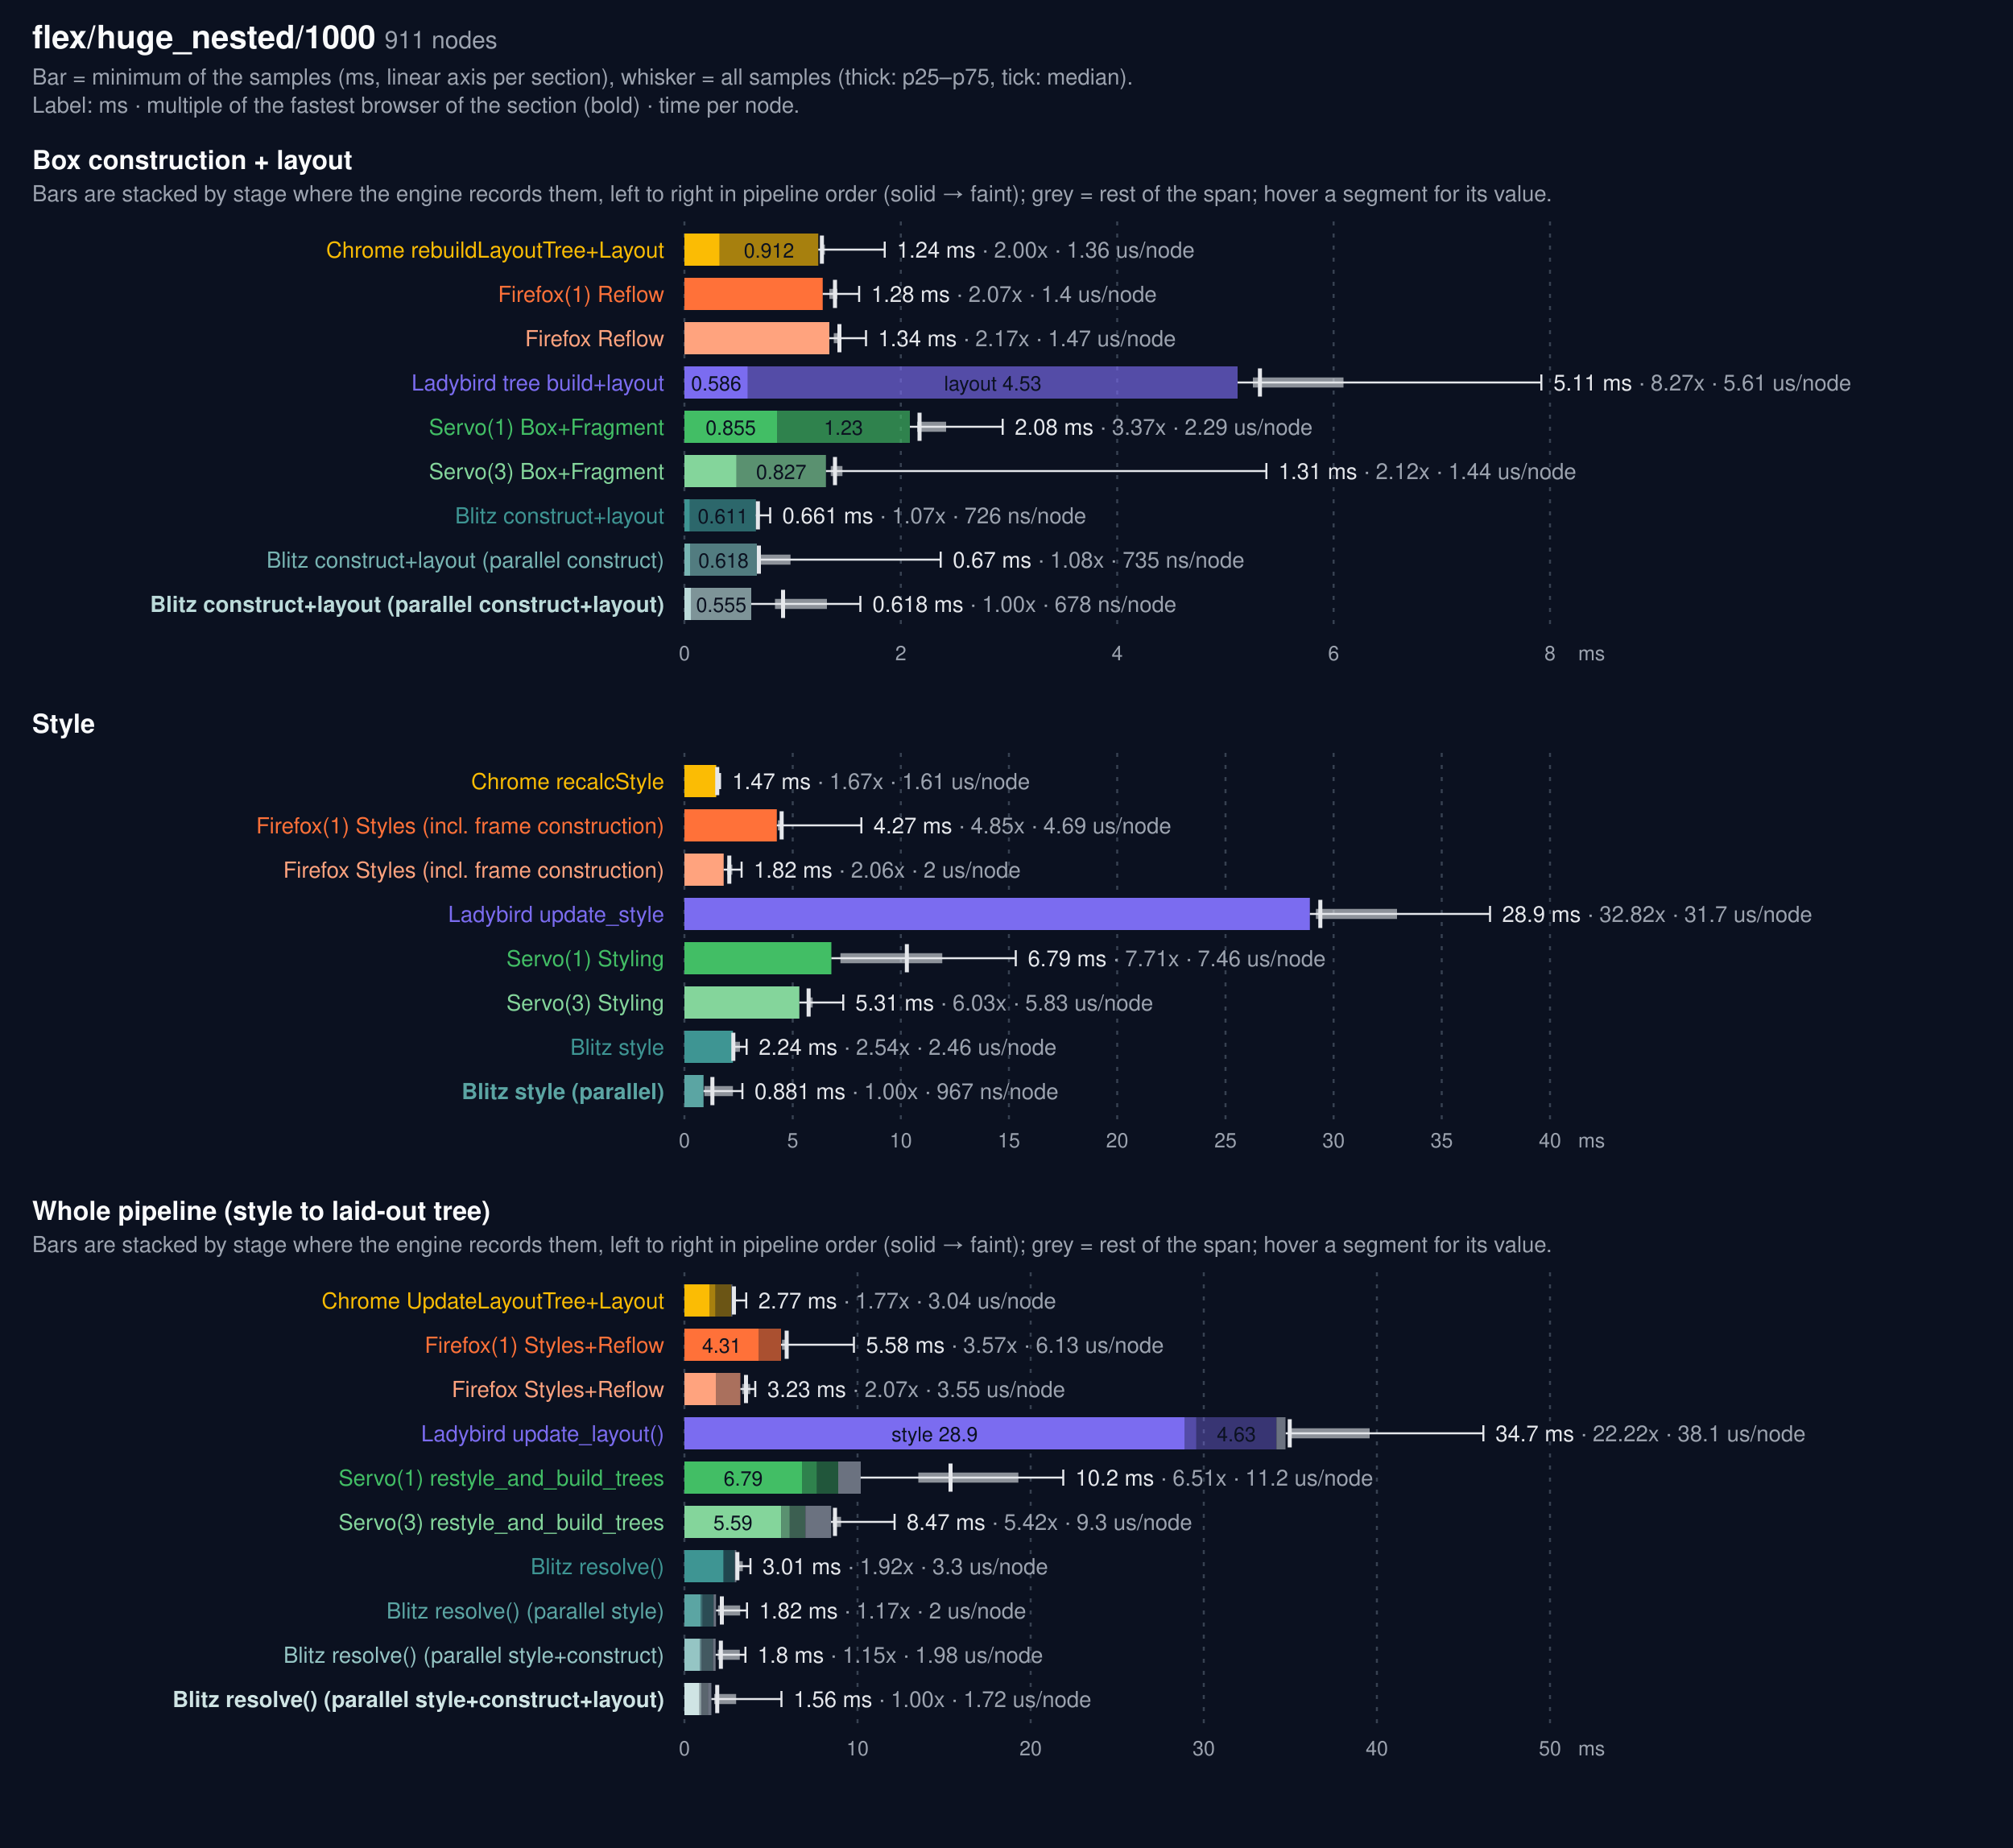
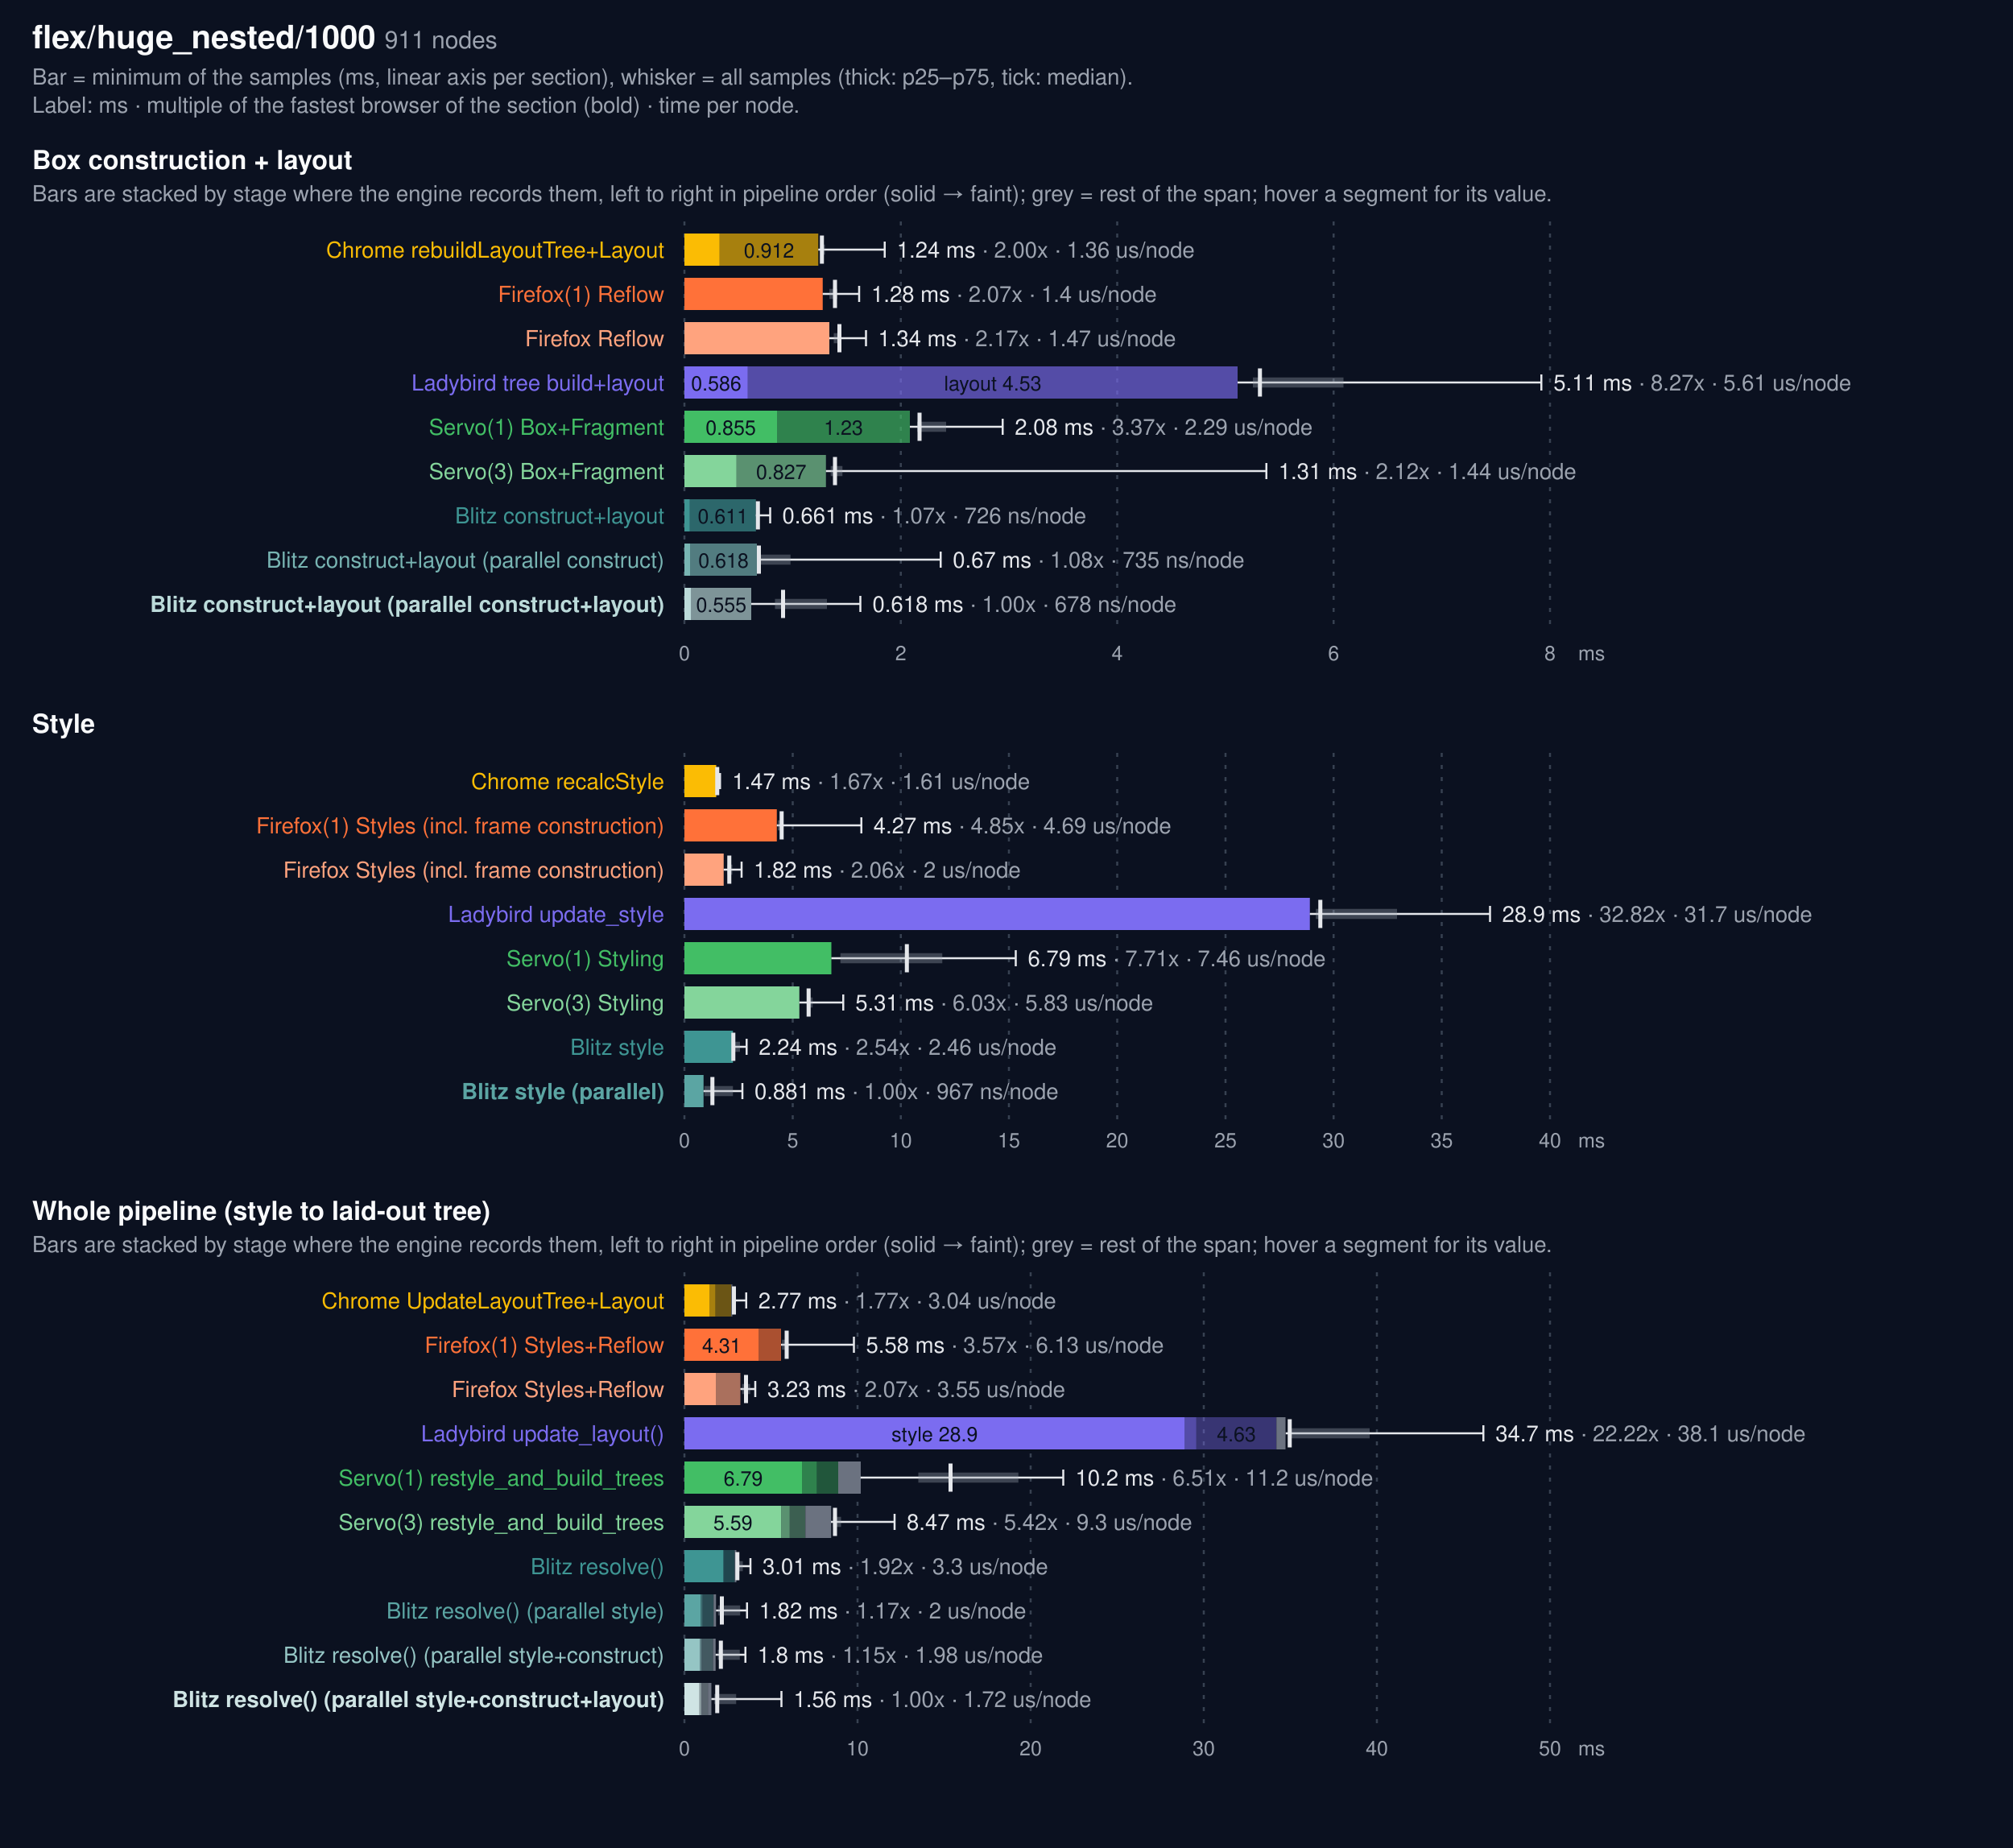
<svg xmlns="http://www.w3.org/2000/svg" width="1000" height="918" viewBox="0 0 1000 918" font-family="system-ui, -apple-system, Segoe UI, Helvetica, Arial, sans-serif">
  <rect width="1000" height="918" fill="#0b1120" />
  <text x="16" y="24" fill="#f9fafb" font-size="16" font-weight="600">flex/huge_nested/1000 <tspan fill="#9ca3af" font-size="12" font-weight="400">911 nodes</tspan>
  </text>
  <text x="16" y="42" fill="#9ca3af" font-size="11">Bar = minimum of the samples (ms, linear axis per section), whisker = all samples (thick: p25–p75, tick: median).</text>
  <text x="16" y="56" fill="#9ca3af" font-size="11">Label: ms · multiple of the fastest browser of the section (bold) · time per node.</text>
  <text x="16" y="84" fill="#f9fafb" font-size="13" font-weight="600">Box construction + layout</text>
  <text x="16" y="100" fill="#9ca3af" font-size="11">Bars are stacked by stage where the engine records them, left to right in pipeline order (solid → faint); grey = rest of the span; hover a segment for its value.</text>
  <line x1="340.0" x2="340.0" y1="110" y2="314" stroke="#374151" stroke-dasharray="2 4" />
  <text x="340.0" y="328" fill="#9ca3af" font-size="10" text-anchor="middle">0</text>
  <line x1="447.5" x2="447.5" y1="110" y2="314" stroke="#374151" stroke-dasharray="2 4" />
  <text x="447.5" y="328" fill="#9ca3af" font-size="10" text-anchor="middle">2</text>
  <line x1="555.0" x2="555.0" y1="110" y2="314" stroke="#374151" stroke-dasharray="2 4" />
  <text x="555.0" y="328" fill="#9ca3af" font-size="10" text-anchor="middle">4</text>
  <line x1="662.5" x2="662.5" y1="110" y2="314" stroke="#374151" stroke-dasharray="2 4" />
  <text x="662.5" y="328" fill="#9ca3af" font-size="10" text-anchor="middle">6</text>
  <line x1="770.0" x2="770.0" y1="110" y2="314" stroke="#374151" stroke-dasharray="2 4" />
  <text x="770.0" y="328" fill="#9ca3af" font-size="10" text-anchor="middle">8</text>
  <text x="784" y="328" fill="#9ca3af" font-size="10">ms</text>
  <text x="330" y="128" fill="#FBBC04" font-size="11" text-anchor="end">Chrome rebuildLayoutTree+Layout</text>
  <rect x="340.0" y="116" width="17.5" height="16" fill="#FBBC04" opacity="1.0" />
  <rect x="357.5" y="116" width="49.0" height="16" fill="#FBBC04" opacity="0.65" />
  <text x="382.0" y="128" fill="#0b1120" font-size="10" text-anchor="middle">0.912</text>
  <g stroke="#e5e7eb" fill="none">
    <line x1="406.5" y1="124.0" x2="439.5" y2="124.0" stroke-width="1" />
-     <line x1="407.8" y1="124.0" x2="409.8" y2="124.0" stroke-width="5" opacity="0.6" />
+     <line x1="407.8" y1="124.0" x2="409.8" y2="124.0" stroke="#9ca3af" stroke-width="5" opacity="0.35" />
    <line x1="408.3" y1="117" x2="408.3" y2="131" stroke-width="2" />
    <line x1="439.5" y1="120" x2="439.5" y2="128" stroke-width="1" />
  </g>
  <text x="445.5" y="128" fill="#e5e7eb" font-size="11">1.24 ms <tspan fill="#9ca3af">· 2.00x · 1.36 us/node</tspan>
  </text>
  <text x="330" y="150" fill="#FF7139" font-size="11" text-anchor="end">Firefox(1) Reflow</text>
  <rect x="340" y="138" width="68.7" height="16" fill="#FF7139" />
  <g stroke="#e5e7eb" fill="none">
    <line x1="408.7" y1="146.0" x2="426.8" y2="146.0" stroke-width="1" />
-     <line x1="412.0" y1="146.0" x2="416.0" y2="146.0" stroke-width="5" opacity="0.6" />
+     <line x1="412.0" y1="146.0" x2="416.0" y2="146.0" stroke="#9ca3af" stroke-width="5" opacity="0.35" />
    <line x1="414.8" y1="139" x2="414.8" y2="153" stroke-width="2" />
    <line x1="426.8" y1="142" x2="426.8" y2="150" stroke-width="1" />
  </g>
  <text x="432.8" y="150" fill="#e5e7eb" font-size="11">1.28 ms <tspan fill="#9ca3af">· 2.07x · 1.4 us/node</tspan>
  </text>
  <text x="330" y="172" fill="#ffa37e" font-size="11" text-anchor="end">Firefox Reflow</text>
  <rect x="340" y="160" width="72.0" height="16" fill="#ffa37e" />
  <g stroke="#e5e7eb" fill="none">
    <line x1="412.0" y1="168.0" x2="430.2" y2="168.0" stroke-width="1" />
-     <line x1="414.2" y1="168.0" x2="417.6" y2="168.0" stroke-width="5" opacity="0.6" />
+     <line x1="414.2" y1="168.0" x2="417.6" y2="168.0" stroke="#9ca3af" stroke-width="5" opacity="0.35" />
    <line x1="417.0" y1="161" x2="417.0" y2="175" stroke-width="2" />
    <line x1="430.2" y1="164" x2="430.2" y2="172" stroke-width="1" />
  </g>
  <text x="436.2" y="172" fill="#e5e7eb" font-size="11">1.34 ms <tspan fill="#9ca3af">· 2.17x · 1.47 us/node</tspan>
  </text>
  <text x="330" y="194" fill="#7B6CF0" font-size="11" text-anchor="end">Ladybird tree build+layout</text>
  <rect x="340.0" y="182" width="31.5" height="16" fill="#7B6CF0" opacity="1.0" />
  <text x="355.8" y="194" fill="#0b1120" font-size="10" text-anchor="middle">0.586</text>
  <rect x="371.5" y="182" width="243.3" height="16" fill="#7B6CF0" opacity="0.65" />
  <text x="493.2" y="194" fill="#0b1120" font-size="10" text-anchor="middle">layout 4.53</text>
  <g stroke="#e5e7eb" fill="none">
    <line x1="614.8" y1="190.0" x2="765.7" y2="190.0" stroke-width="1" />
-     <line x1="622.4" y1="190.0" x2="667.4" y2="190.0" stroke-width="5" opacity="0.6" />
+     <line x1="622.4" y1="190.0" x2="667.4" y2="190.0" stroke="#9ca3af" stroke-width="5" opacity="0.35" />
    <line x1="625.9" y1="183" x2="625.9" y2="197" stroke-width="2" />
    <line x1="765.7" y1="186" x2="765.7" y2="194" stroke-width="1" />
  </g>
  <text x="771.7" y="194" fill="#e5e7eb" font-size="11">5.11 ms <tspan fill="#9ca3af">· 8.27x · 5.61 us/node</tspan>
  </text>
  <text x="330" y="216" fill="#42BE65" font-size="11" text-anchor="end">Servo(1) Box+Fragment</text>
  <rect x="340.0" y="204" width="46.0" height="16" fill="#42BE65" opacity="1.0" />
  <text x="363.0" y="216" fill="#0b1120" font-size="10" text-anchor="middle">0.855</text>
  <rect x="386.0" y="204" width="66.0" height="16" fill="#42BE65" opacity="0.65" />
  <text x="419.0" y="216" fill="#0b1120" font-size="10" text-anchor="middle">1.23</text>
  <g stroke="#e5e7eb" fill="none">
    <line x1="452.0" y1="212.0" x2="498.1" y2="212.0" stroke-width="1" />
-     <line x1="455.6" y1="212.0" x2="470.0" y2="212.0" stroke-width="5" opacity="0.6" />
+     <line x1="455.6" y1="212.0" x2="470.0" y2="212.0" stroke="#9ca3af" stroke-width="5" opacity="0.35" />
    <line x1="456.8" y1="205" x2="456.8" y2="219" stroke-width="2" />
    <line x1="498.1" y1="208" x2="498.1" y2="216" stroke-width="1" />
  </g>
  <text x="504.1" y="216" fill="#e5e7eb" font-size="11">2.08 ms <tspan fill="#9ca3af">· 3.37x · 2.29 us/node</tspan>
  </text>
  <text x="330" y="238" fill="#84d59b" font-size="11" text-anchor="end">Servo(3) Box+Fragment</text>
  <rect x="340.0" y="226" width="25.9" height="16" fill="#84d59b" opacity="1.0" />
  <rect x="365.9" y="226" width="44.4" height="16" fill="#84d59b" opacity="0.65" />
  <text x="388.1" y="238" fill="#0b1120" font-size="10" text-anchor="middle">0.827</text>
  <g stroke="#e5e7eb" fill="none">
    <line x1="410.3" y1="234.0" x2="629.1" y2="234.0" stroke-width="1" />
-     <line x1="412.7" y1="234.0" x2="418.5" y2="234.0" stroke-width="5" opacity="0.6" />
+     <line x1="412.7" y1="234.0" x2="418.5" y2="234.0" stroke="#9ca3af" stroke-width="5" opacity="0.35" />
    <line x1="414.8" y1="227" x2="414.8" y2="241" stroke-width="2" />
    <line x1="629.1" y1="230" x2="629.1" y2="238" stroke-width="1" />
  </g>
  <text x="635.1" y="238" fill="#e5e7eb" font-size="11">1.31 ms <tspan fill="#9ca3af">· 2.12x · 1.44 us/node</tspan>
  </text>
  <text x="330" y="260" fill="#3E9593" font-size="11" text-anchor="end">Blitz construct+layout</text>
  <rect x="340.0" y="248" width="2.7" height="16" fill="#3E9593" opacity="1.0" />
  <rect x="342.7" y="248" width="32.8" height="16" fill="#3E9593" opacity="0.65" />
  <text x="359.1" y="260" fill="#0b1120" font-size="10" text-anchor="middle">0.611</text>
  <g stroke="#e5e7eb" fill="none">
    <line x1="375.5" y1="256.0" x2="382.6" y2="256.0" stroke-width="1" />
-     <line x1="376.0" y1="256.0" x2="377.4" y2="256.0" stroke-width="5" opacity="0.6" />
+     <line x1="376.0" y1="256.0" x2="377.4" y2="256.0" stroke="#9ca3af" stroke-width="5" opacity="0.35" />
    <line x1="376.5" y1="249" x2="376.5" y2="263" stroke-width="2" />
    <line x1="382.6" y1="252" x2="382.6" y2="260" stroke-width="1" />
  </g>
  <text x="388.6" y="260" fill="#e5e7eb" font-size="11">0.661 ms <tspan fill="#9ca3af">· 1.07x · 726 ns/node</tspan>
  </text>
  <text x="330" y="282" fill="#78b5b3" font-size="11" text-anchor="end">Blitz construct+layout (parallel construct)</text>
  <rect x="340.0" y="270" width="2.8" height="16" fill="#78b5b3" opacity="1.0" />
  <rect x="342.8" y="270" width="33.2" height="16" fill="#78b5b3" opacity="0.65" />
  <text x="359.4" y="282" fill="#0b1120" font-size="10" text-anchor="middle">0.618</text>
  <g stroke="#e5e7eb" fill="none">
    <line x1="376.0" y1="278.0" x2="467.3" y2="278.0" stroke-width="1" />
-     <line x1="376.1" y1="278.0" x2="392.7" y2="278.0" stroke-width="5" opacity="0.6" />
+     <line x1="376.1" y1="278.0" x2="392.7" y2="278.0" stroke="#9ca3af" stroke-width="5" opacity="0.35" />
    <line x1="377.0" y1="271" x2="377.0" y2="285" stroke-width="2" />
    <line x1="467.3" y1="274" x2="467.3" y2="282" stroke-width="1" />
  </g>
  <text x="473.3" y="282" fill="#e5e7eb" font-size="11">0.67 ms <tspan fill="#9ca3af">· 1.08x · 735 ns/node</tspan>
  </text>
  <text x="330" y="304" fill="#bbdad9" font-size="11" text-anchor="end" font-weight="700">Blitz construct+layout (parallel construct+layout)</text>
  <rect x="340.0" y="292" width="3.4" height="16" fill="#bbdad9" opacity="1.0" />
  <rect x="343.4" y="292" width="29.8" height="16" fill="#bbdad9" opacity="0.65" />
  <text x="358.3" y="304" fill="#0b1120" font-size="10" text-anchor="middle">0.555</text>
  <g stroke="#e5e7eb" fill="none">
    <line x1="373.2" y1="300.0" x2="427.4" y2="300.0" stroke-width="1" />
-     <line x1="385.0" y1="300.0" x2="410.8" y2="300.0" stroke-width="5" opacity="0.6" />
+     <line x1="385.0" y1="300.0" x2="410.8" y2="300.0" stroke="#9ca3af" stroke-width="5" opacity="0.35" />
    <line x1="389.0" y1="293" x2="389.0" y2="307" stroke-width="2" />
    <line x1="427.4" y1="296" x2="427.4" y2="304" stroke-width="1" />
  </g>
  <text x="433.4" y="304" fill="#e5e7eb" font-size="11">0.618 ms <tspan fill="#9ca3af">· 1.00x · 678 ns/node</tspan>
  </text>
  <text x="16" y="364" fill="#f9fafb" font-size="13" font-weight="600">Style</text>
  <line x1="340.0" x2="340.0" y1="374" y2="556" stroke="#374151" stroke-dasharray="2 4" />
  <text x="340.0" y="570" fill="#9ca3af" font-size="10" text-anchor="middle">0</text>
  <line x1="393.8" x2="393.8" y1="374" y2="556" stroke="#374151" stroke-dasharray="2 4" />
  <text x="393.8" y="570" fill="#9ca3af" font-size="10" text-anchor="middle">5</text>
  <line x1="447.5" x2="447.5" y1="374" y2="556" stroke="#374151" stroke-dasharray="2 4" />
  <text x="447.5" y="570" fill="#9ca3af" font-size="10" text-anchor="middle">10</text>
  <line x1="501.2" x2="501.2" y1="374" y2="556" stroke="#374151" stroke-dasharray="2 4" />
  <text x="501.2" y="570" fill="#9ca3af" font-size="10" text-anchor="middle">15</text>
  <line x1="555.0" x2="555.0" y1="374" y2="556" stroke="#374151" stroke-dasharray="2 4" />
  <text x="555.0" y="570" fill="#9ca3af" font-size="10" text-anchor="middle">20</text>
  <line x1="608.8" x2="608.8" y1="374" y2="556" stroke="#374151" stroke-dasharray="2 4" />
  <text x="608.8" y="570" fill="#9ca3af" font-size="10" text-anchor="middle">25</text>
  <line x1="662.5" x2="662.5" y1="374" y2="556" stroke="#374151" stroke-dasharray="2 4" />
  <text x="662.5" y="570" fill="#9ca3af" font-size="10" text-anchor="middle">30</text>
  <line x1="716.2" x2="716.2" y1="374" y2="556" stroke="#374151" stroke-dasharray="2 4" />
  <text x="716.2" y="570" fill="#9ca3af" font-size="10" text-anchor="middle">35</text>
  <line x1="770.0" x2="770.0" y1="374" y2="556" stroke="#374151" stroke-dasharray="2 4" />
  <text x="770.0" y="570" fill="#9ca3af" font-size="10" text-anchor="middle">40</text>
  <text x="784" y="570" fill="#9ca3af" font-size="10">ms</text>
  <text x="330" y="392" fill="#FBBC04" font-size="11" text-anchor="end">Chrome recalcStyle</text>
  <rect x="340" y="380" width="15.8" height="16" fill="#FBBC04" />
  <g stroke="#e5e7eb" fill="none">
    <line x1="355.8" y1="388.0" x2="357.7" y2="388.0" stroke-width="1" />
-     <line x1="355.9" y1="388.0" x2="356.6" y2="388.0" stroke-width="5" opacity="0.6" />
+     <line x1="355.9" y1="388.0" x2="356.6" y2="388.0" stroke="#9ca3af" stroke-width="5" opacity="0.35" />
    <line x1="356.3" y1="381" x2="356.3" y2="395" stroke-width="2" />
    <line x1="357.7" y1="384" x2="357.7" y2="392" stroke-width="1" />
  </g>
  <text x="363.7" y="392" fill="#e5e7eb" font-size="11">1.47 ms <tspan fill="#9ca3af">· 1.67x · 1.61 us/node</tspan>
  </text>
  <text x="330" y="414" fill="#FF7139" font-size="11" text-anchor="end">Firefox(1) Styles (incl. frame construction)</text>
  <rect x="340" y="402" width="45.9" height="16" fill="#FF7139" />
  <g stroke="#e5e7eb" fill="none">
    <line x1="385.9" y1="410.0" x2="427.9" y2="410.0" stroke-width="1" />
-     <line x1="386.4" y1="410.0" x2="388.9" y2="410.0" stroke-width="5" opacity="0.6" />
+     <line x1="386.4" y1="410.0" x2="388.9" y2="410.0" stroke="#9ca3af" stroke-width="5" opacity="0.35" />
    <line x1="388.3" y1="403" x2="388.3" y2="417" stroke-width="2" />
    <line x1="427.9" y1="406" x2="427.9" y2="414" stroke-width="1" />
  </g>
  <text x="433.9" y="414" fill="#e5e7eb" font-size="11">4.27 ms <tspan fill="#9ca3af">· 4.85x · 4.69 us/node</tspan>
  </text>
  <text x="330" y="436" fill="#ffa37e" font-size="11" text-anchor="end">Firefox Styles (incl. frame construction)</text>
  <rect x="340" y="424" width="19.5" height="16" fill="#ffa37e" />
  <g stroke="#e5e7eb" fill="none">
    <line x1="359.5" y1="432.0" x2="368.4" y2="432.0" stroke-width="1" />
-     <line x1="361.3" y1="432.0" x2="363.8" y2="432.0" stroke-width="5" opacity="0.6" />
+     <line x1="361.3" y1="432.0" x2="363.8" y2="432.0" stroke="#9ca3af" stroke-width="5" opacity="0.35" />
    <line x1="362.3" y1="425" x2="362.3" y2="439" stroke-width="2" />
    <line x1="368.4" y1="428" x2="368.4" y2="436" stroke-width="1" />
  </g>
  <text x="374.4" y="436" fill="#e5e7eb" font-size="11">1.82 ms <tspan fill="#9ca3af">· 2.06x · 2 us/node</tspan>
  </text>
  <text x="330" y="458" fill="#7B6CF0" font-size="11" text-anchor="end">Ladybird update_style</text>
  <rect x="340" y="446" width="310.7" height="16" fill="#7B6CF0" />
  <g stroke="#e5e7eb" fill="none">
    <line x1="650.7" y1="454.0" x2="740.2" y2="454.0" stroke-width="1" />
-     <line x1="653.7" y1="454.0" x2="694.0" y2="454.0" stroke-width="5" opacity="0.6" />
+     <line x1="653.7" y1="454.0" x2="694.0" y2="454.0" stroke="#9ca3af" stroke-width="5" opacity="0.35" />
    <line x1="655.9" y1="447" x2="655.9" y2="461" stroke-width="2" />
    <line x1="740.2" y1="450" x2="740.2" y2="458" stroke-width="1" />
  </g>
  <text x="746.2" y="458" fill="#e5e7eb" font-size="11">28.9 ms <tspan fill="#9ca3af">· 32.82x · 31.7 us/node</tspan>
  </text>
  <text x="330" y="480" fill="#42BE65" font-size="11" text-anchor="end">Servo(1) Styling</text>
  <rect x="340" y="468" width="73.0" height="16" fill="#42BE65" />
  <g stroke="#e5e7eb" fill="none">
    <line x1="413.0" y1="476.0" x2="504.6" y2="476.0" stroke-width="1" />
-     <line x1="417.5" y1="476.0" x2="468.1" y2="476.0" stroke-width="5" opacity="0.6" />
+     <line x1="417.5" y1="476.0" x2="468.1" y2="476.0" stroke="#9ca3af" stroke-width="5" opacity="0.35" />
    <line x1="450.5" y1="469" x2="450.5" y2="483" stroke-width="2" />
    <line x1="504.6" y1="472" x2="504.6" y2="480" stroke-width="1" />
  </g>
  <text x="510.6" y="480" fill="#e5e7eb" font-size="11">6.79 ms <tspan fill="#9ca3af">· 7.71x · 7.46 us/node</tspan>
  </text>
  <text x="330" y="502" fill="#84d59b" font-size="11" text-anchor="end">Servo(3) Styling</text>
  <rect x="340" y="490" width="57.1" height="16" fill="#84d59b" />
  <g stroke="#e5e7eb" fill="none">
    <line x1="397.1" y1="498.0" x2="418.9" y2="498.0" stroke-width="1" />
-     <line x1="401.1" y1="498.0" x2="403.7" y2="498.0" stroke-width="5" opacity="0.6" />
+     <line x1="401.1" y1="498.0" x2="403.7" y2="498.0" stroke="#9ca3af" stroke-width="5" opacity="0.35" />
    <line x1="401.7" y1="491" x2="401.7" y2="505" stroke-width="2" />
    <line x1="418.9" y1="494" x2="418.9" y2="502" stroke-width="1" />
  </g>
  <text x="424.9" y="502" fill="#e5e7eb" font-size="11">5.31 ms <tspan fill="#9ca3af">· 6.03x · 5.83 us/node</tspan>
  </text>
  <text x="330" y="524" fill="#3E9593" font-size="11" text-anchor="end">Blitz style</text>
  <rect x="340" y="512" width="24.1" height="16" fill="#3E9593" />
  <g stroke="#e5e7eb" fill="none">
    <line x1="364.1" y1="520.0" x2="370.9" y2="520.0" stroke-width="1" />
-     <line x1="364.2" y1="520.0" x2="367.6" y2="520.0" stroke-width="5" opacity="0.6" />
+     <line x1="364.2" y1="520.0" x2="367.6" y2="520.0" stroke="#9ca3af" stroke-width="5" opacity="0.35" />
    <line x1="364.3" y1="513" x2="364.3" y2="527" stroke-width="2" />
    <line x1="370.9" y1="516" x2="370.9" y2="524" stroke-width="1" />
  </g>
  <text x="376.9" y="524" fill="#e5e7eb" font-size="11">2.24 ms <tspan fill="#9ca3af">· 2.54x · 2.46 us/node</tspan>
  </text>
  <text x="330" y="546" fill="#5ba5a3" font-size="11" text-anchor="end" font-weight="700">Blitz style (parallel)</text>
  <rect x="340" y="534" width="9.5" height="16" fill="#5ba5a3" />
  <g stroke="#e5e7eb" fill="none">
    <line x1="349.5" y1="542.0" x2="368.8" y2="542.0" stroke-width="1" />
-     <line x1="349.9" y1="542.0" x2="364.1" y2="542.0" stroke-width="5" opacity="0.6" />
+     <line x1="349.9" y1="542.0" x2="364.1" y2="542.0" stroke="#9ca3af" stroke-width="5" opacity="0.35" />
    <line x1="353.9" y1="535" x2="353.9" y2="549" stroke-width="2" />
    <line x1="368.8" y1="538" x2="368.8" y2="546" stroke-width="1" />
  </g>
  <text x="374.8" y="546" fill="#e5e7eb" font-size="11">0.881 ms <tspan fill="#9ca3af">· 1.00x · 967 ns/node</tspan>
  </text>
  <text x="16" y="606" fill="#f9fafb" font-size="13" font-weight="600">Whole pipeline (style to laid-out tree)</text>
  <text x="16" y="622" fill="#9ca3af" font-size="11">Bars are stacked by stage where the engine records them, left to right in pipeline order (solid → faint); grey = rest of the span; hover a segment for its value.</text>
  <line x1="340.0" x2="340.0" y1="632" y2="858" stroke="#374151" stroke-dasharray="2 4" />
  <text x="340.0" y="872" fill="#9ca3af" font-size="10" text-anchor="middle">0</text>
  <line x1="426.0" x2="426.0" y1="632" y2="858" stroke="#374151" stroke-dasharray="2 4" />
  <text x="426.0" y="872" fill="#9ca3af" font-size="10" text-anchor="middle">10</text>
  <line x1="512.0" x2="512.0" y1="632" y2="858" stroke="#374151" stroke-dasharray="2 4" />
  <text x="512.0" y="872" fill="#9ca3af" font-size="10" text-anchor="middle">20</text>
  <line x1="598.0" x2="598.0" y1="632" y2="858" stroke="#374151" stroke-dasharray="2 4" />
  <text x="598.0" y="872" fill="#9ca3af" font-size="10" text-anchor="middle">30</text>
  <line x1="684.0" x2="684.0" y1="632" y2="858" stroke="#374151" stroke-dasharray="2 4" />
  <text x="684.0" y="872" fill="#9ca3af" font-size="10" text-anchor="middle">40</text>
  <line x1="770.0" x2="770.0" y1="632" y2="858" stroke="#374151" stroke-dasharray="2 4" />
  <text x="770.0" y="872" fill="#9ca3af" font-size="10" text-anchor="middle">50</text>
  <text x="784" y="872" fill="#9ca3af" font-size="10">ms</text>
  <text x="330" y="650" fill="#FBBC04" font-size="11" text-anchor="end">Chrome UpdateLayoutTree+Layout</text>
  <rect x="340.0" y="638" width="12.6" height="16" fill="#FBBC04" opacity="1.0" />
  <rect x="352.6" y="638" width="2.8" height="16" fill="#FBBC04" opacity="0.65" />
  <rect x="355.4" y="638" width="7.8" height="16" fill="#FBBC04" opacity="0.4" />
  <rect x="363.3" y="638" width="0.5" height="16" fill="#6b7280" opacity="1.0" />
  <g stroke="#e5e7eb" fill="none">
    <line x1="363.8" y1="646.0" x2="370.7" y2="646.0" stroke-width="1" />
-     <line x1="364.2" y1="646.0" x2="364.7" y2="646.0" stroke-width="5" opacity="0.6" />
+     <line x1="364.2" y1="646.0" x2="364.7" y2="646.0" stroke="#9ca3af" stroke-width="5" opacity="0.35" />
    <line x1="364.6" y1="639" x2="364.6" y2="653" stroke-width="2" />
    <line x1="370.7" y1="642" x2="370.7" y2="650" stroke-width="1" />
  </g>
  <text x="376.7" y="650" fill="#e5e7eb" font-size="11">2.77 ms <tspan fill="#9ca3af">· 1.77x · 3.04 us/node</tspan>
  </text>
  <text x="330" y="672" fill="#FF7139" font-size="11" text-anchor="end">Firefox(1) Styles+Reflow</text>
  <rect x="340.0" y="660" width="37.0" height="16" fill="#FF7139" opacity="1.0" />
  <text x="358.5" y="672" fill="#0b1120" font-size="10" text-anchor="middle">4.31</text>
  <rect x="377.0" y="660" width="11.0" height="16" fill="#FF7139" opacity="0.65" />
  <g stroke="#e5e7eb" fill="none">
    <line x1="388.0" y1="668.0" x2="424.2" y2="668.0" stroke-width="1" />
-     <line x1="388.5" y1="668.0" x2="391.1" y2="668.0" stroke-width="5" opacity="0.6" />
+     <line x1="388.5" y1="668.0" x2="391.1" y2="668.0" stroke="#9ca3af" stroke-width="5" opacity="0.35" />
    <line x1="390.8" y1="661" x2="390.8" y2="675" stroke-width="2" />
    <line x1="424.2" y1="664" x2="424.2" y2="672" stroke-width="1" />
  </g>
  <text x="430.2" y="672" fill="#e5e7eb" font-size="11">5.58 ms <tspan fill="#9ca3af">· 3.57x · 6.13 us/node</tspan>
  </text>
  <text x="330" y="694" fill="#ffa37e" font-size="11" text-anchor="end">Firefox Styles+Reflow</text>
  <rect x="340.0" y="682" width="15.6" height="16" fill="#ffa37e" opacity="1.0" />
  <rect x="355.6" y="682" width="12.2" height="16" fill="#ffa37e" opacity="0.65" />
  <g stroke="#e5e7eb" fill="none">
    <line x1="367.8" y1="690.0" x2="375.2" y2="690.0" stroke-width="1" />
-     <line x1="368.7" y1="690.0" x2="372.7" y2="690.0" stroke-width="5" opacity="0.6" />
+     <line x1="368.7" y1="690.0" x2="372.7" y2="690.0" stroke="#9ca3af" stroke-width="5" opacity="0.35" />
    <line x1="370.6" y1="683" x2="370.6" y2="697" stroke-width="2" />
    <line x1="375.2" y1="686" x2="375.2" y2="694" stroke-width="1" />
  </g>
  <text x="381.2" y="694" fill="#e5e7eb" font-size="11">3.23 ms <tspan fill="#9ca3af">· 2.07x · 3.55 us/node</tspan>
  </text>
  <text x="330" y="716" fill="#7B6CF0" font-size="11" text-anchor="end">Ladybird update_layout()</text>
  <rect x="340.0" y="704" width="248.6" height="16" fill="#7B6CF0" opacity="1.0" />
  <text x="464.3" y="716" fill="#0b1120" font-size="10" text-anchor="middle">style 28.9</text>
  <rect x="588.6" y="704" width="5.7" height="16" fill="#7B6CF0" opacity="0.65" />
  <rect x="594.3" y="704" width="39.8" height="16" fill="#7B6CF0" opacity="0.4" />
  <text x="614.2" y="716" fill="#0b1120" font-size="10" text-anchor="middle">4.63</text>
  <rect x="634.1" y="704" width="4.5" height="16" fill="#6b7280" opacity="1.0" />
  <g stroke="#e5e7eb" fill="none">
    <line x1="638.7" y1="712.0" x2="736.9" y2="712.0" stroke-width="1" />
-     <line x1="640.0" y1="712.0" x2="680.4" y2="712.0" stroke-width="5" opacity="0.6" />
+     <line x1="640.0" y1="712.0" x2="680.4" y2="712.0" stroke="#9ca3af" stroke-width="5" opacity="0.35" />
    <line x1="640.7" y1="705" x2="640.7" y2="719" stroke-width="2" />
    <line x1="736.9" y1="708" x2="736.9" y2="716" stroke-width="1" />
  </g>
  <text x="742.9" y="716" fill="#e5e7eb" font-size="11">34.7 ms <tspan fill="#9ca3af">· 22.22x · 38.1 us/node</tspan>
  </text>
  <text x="330" y="738" fill="#42BE65" font-size="11" text-anchor="end">Servo(1) restyle_and_build_trees</text>
  <rect x="340.0" y="726" width="58.4" height="16" fill="#42BE65" opacity="1.0" />
  <text x="369.2" y="738" fill="#0b1120" font-size="10" text-anchor="middle">6.79</text>
  <rect x="398.4" y="726" width="7.4" height="16" fill="#42BE65" opacity="0.65" />
  <rect x="405.8" y="726" width="10.6" height="16" fill="#42BE65" opacity="0.4" />
  <rect x="416.4" y="726" width="11.2" height="16" fill="#6b7280" opacity="1.0" />
  <g stroke="#e5e7eb" fill="none">
    <line x1="427.5" y1="734.0" x2="528.2" y2="734.0" stroke-width="1" />
-     <line x1="456.2" y1="734.0" x2="505.9" y2="734.0" stroke-width="5" opacity="0.6" />
+     <line x1="456.2" y1="734.0" x2="505.9" y2="734.0" stroke="#9ca3af" stroke-width="5" opacity="0.35" />
    <line x1="472.2" y1="727" x2="472.2" y2="741" stroke-width="2" />
    <line x1="528.2" y1="730" x2="528.2" y2="738" stroke-width="1" />
  </g>
  <text x="534.2" y="738" fill="#e5e7eb" font-size="11">10.2 ms <tspan fill="#9ca3af">· 6.51x · 11.2 us/node</tspan>
  </text>
  <text x="330" y="760" fill="#84d59b" font-size="11" text-anchor="end">Servo(3) restyle_and_build_trees</text>
  <rect x="340.0" y="748" width="48.1" height="16" fill="#84d59b" opacity="1.0" />
  <text x="364.1" y="760" fill="#0b1120" font-size="10" text-anchor="middle">5.59</text>
  <rect x="388.1" y="748" width="4.2" height="16" fill="#84d59b" opacity="0.65" />
  <rect x="392.3" y="748" width="7.8" height="16" fill="#84d59b" opacity="0.4" />
  <rect x="400.1" y="748" width="12.8" height="16" fill="#6b7280" opacity="1.0" />
  <g stroke="#e5e7eb" fill="none">
    <line x1="412.8" y1="756.0" x2="444.4" y2="756.0" stroke-width="1" />
-     <line x1="413.8" y1="756.0" x2="417.8" y2="756.0" stroke-width="5" opacity="0.6" />
+     <line x1="413.8" y1="756.0" x2="417.8" y2="756.0" stroke="#9ca3af" stroke-width="5" opacity="0.35" />
    <line x1="414.8" y1="749" x2="414.8" y2="763" stroke-width="2" />
    <line x1="444.4" y1="752" x2="444.4" y2="760" stroke-width="1" />
  </g>
  <text x="450.4" y="760" fill="#e5e7eb" font-size="11">8.47 ms <tspan fill="#9ca3af">· 5.42x · 9.3 us/node</tspan>
  </text>
  <text x="330" y="782" fill="#3E9593" font-size="11" text-anchor="end">Blitz resolve()</text>
  <rect x="340.0" y="770" width="19.3" height="16" fill="#3E9593" opacity="1.0" />
  <rect x="359.3" y="770" width="0.4" height="16" fill="#3E9593" opacity="0.65" />
  <rect x="359.7" y="770" width="5.3" height="16" fill="#3E9593" opacity="0.4" />
  <rect x="365.0" y="770" width="0.8" height="16" fill="#6b7280" opacity="1.0" />
  <g stroke="#e5e7eb" fill="none">
    <line x1="365.9" y1="778.0" x2="372.8" y2="778.0" stroke-width="1" />
-     <line x1="365.9" y1="778.0" x2="369.0" y2="778.0" stroke-width="5" opacity="0.6" />
+     <line x1="365.9" y1="778.0" x2="369.0" y2="778.0" stroke="#9ca3af" stroke-width="5" opacity="0.35" />
    <line x1="366.3" y1="771" x2="366.3" y2="785" stroke-width="2" />
    <line x1="372.8" y1="774" x2="372.8" y2="782" stroke-width="1" />
  </g>
  <text x="378.8" y="782" fill="#e5e7eb" font-size="11">3.01 ms <tspan fill="#9ca3af">· 1.92x · 3.3 us/node</tspan>
  </text>
  <text x="330" y="804" fill="#5ba5a3" font-size="11" text-anchor="end">Blitz resolve() (parallel style)</text>
  <rect x="340.0" y="792" width="8.1" height="16" fill="#5ba5a3" opacity="1.0" />
  <rect x="348.1" y="792" width="0.9" height="16" fill="#5ba5a3" opacity="0.65" />
  <rect x="349.0" y="792" width="5.5" height="16" fill="#5ba5a3" opacity="0.4" />
  <rect x="354.5" y="792" width="1.2" height="16" fill="#6b7280" opacity="1.0" />
  <g stroke="#e5e7eb" fill="none">
    <line x1="355.7" y1="800.0" x2="371.1" y2="800.0" stroke-width="1" />
-     <line x1="356.7" y1="800.0" x2="367.7" y2="800.0" stroke-width="5" opacity="0.6" />
+     <line x1="356.7" y1="800.0" x2="367.7" y2="800.0" stroke="#9ca3af" stroke-width="5" opacity="0.35" />
    <line x1="358.6" y1="793" x2="358.6" y2="807" stroke-width="2" />
    <line x1="371.1" y1="796" x2="371.1" y2="804" stroke-width="1" />
  </g>
  <text x="377.1" y="804" fill="#e5e7eb" font-size="11">1.82 ms <tspan fill="#9ca3af">· 1.17x · 2 us/node</tspan>
  </text>
  <text x="330" y="826" fill="#95c5c4" font-size="11" text-anchor="end">Blitz resolve() (parallel style+construct)</text>
  <rect x="340.0" y="814" width="7.6" height="16" fill="#95c5c4" opacity="1.0" />
  <rect x="347.6" y="814" width="0.9" height="16" fill="#95c5c4" opacity="0.65" />
  <rect x="348.5" y="814" width="5.7" height="16" fill="#95c5c4" opacity="0.4" />
  <rect x="354.2" y="814" width="1.3" height="16" fill="#6b7280" opacity="1.0" />
  <g stroke="#e5e7eb" fill="none">
    <line x1="355.5" y1="822.0" x2="370.3" y2="822.0" stroke-width="1" />
-     <line x1="356.6" y1="822.0" x2="367.5" y2="822.0" stroke-width="5" opacity="0.6" />
+     <line x1="356.6" y1="822.0" x2="367.5" y2="822.0" stroke="#9ca3af" stroke-width="5" opacity="0.35" />
    <line x1="358.1" y1="815" x2="358.1" y2="829" stroke-width="2" />
    <line x1="370.3" y1="818" x2="370.3" y2="826" stroke-width="1" />
  </g>
  <text x="376.3" y="826" fill="#e5e7eb" font-size="11">1.8 ms <tspan fill="#9ca3af">· 1.15x · 1.98 us/node</tspan>
  </text>
  <text x="330" y="848" fill="#cfe4e4" font-size="11" text-anchor="end" font-weight="700">Blitz resolve() (parallel style+construct+layout)</text>
  <rect x="340.0" y="836" width="7.5" height="16" fill="#cfe4e4" opacity="1.0" />
  <rect x="347.5" y="836" width="1.1" height="16" fill="#cfe4e4" opacity="0.65" />
  <rect x="348.7" y="836" width="3.1" height="16" fill="#cfe4e4" opacity="0.4" />
  <rect x="351.7" y="836" width="1.7" height="16" fill="#6b7280" opacity="1.0" />
  <g stroke="#e5e7eb" fill="none">
    <line x1="353.4" y1="844.0" x2="388.2" y2="844.0" stroke-width="1" />
-     <line x1="354.8" y1="844.0" x2="365.7" y2="844.0" stroke-width="5" opacity="0.6" />
+     <line x1="354.8" y1="844.0" x2="365.7" y2="844.0" stroke="#9ca3af" stroke-width="5" opacity="0.35" />
    <line x1="356.3" y1="837" x2="356.3" y2="851" stroke-width="2" />
    <line x1="388.2" y1="840" x2="388.2" y2="848" stroke-width="1" />
  </g>
  <text x="394.2" y="848" fill="#e5e7eb" font-size="11">1.56 ms <tspan fill="#9ca3af">· 1.00x · 1.72 us/node</tspan>
  </text>
</svg>
